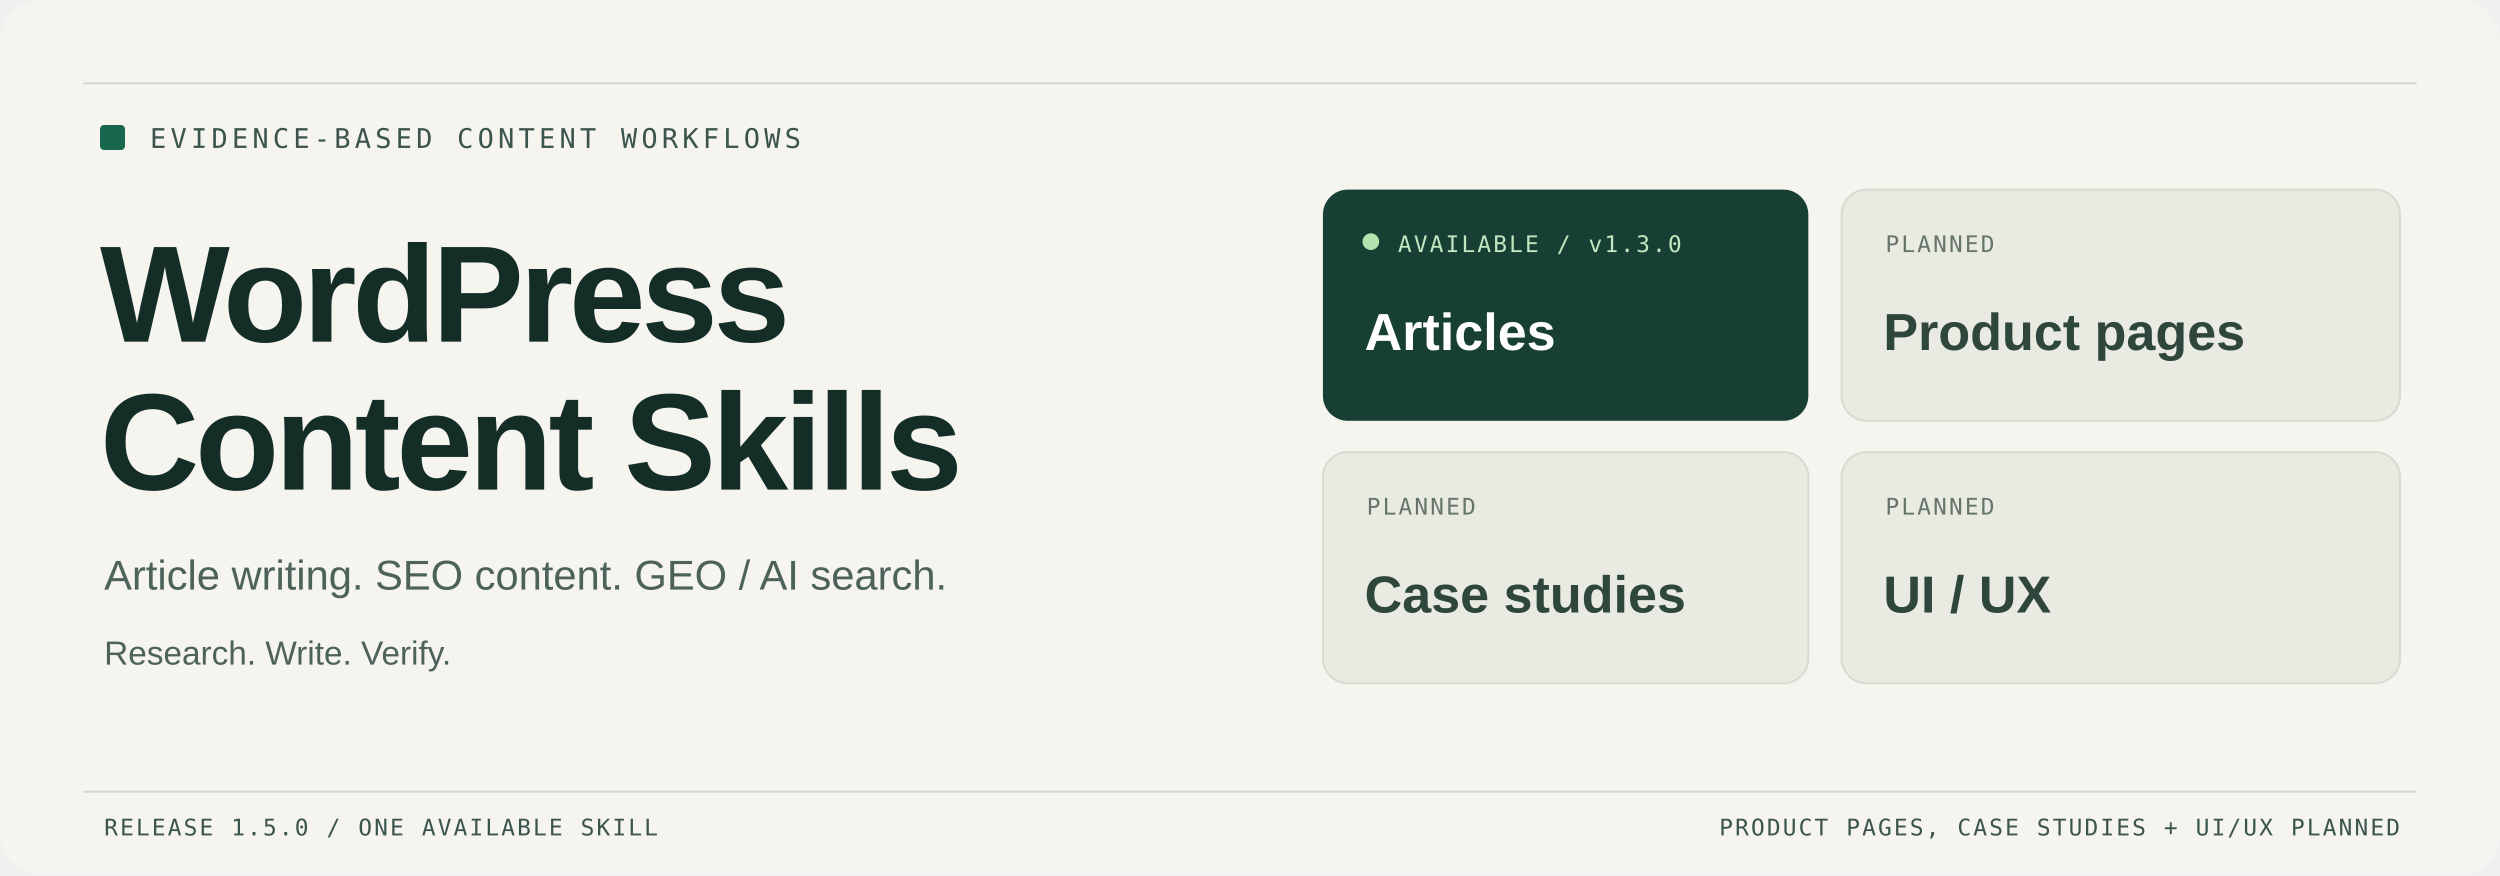
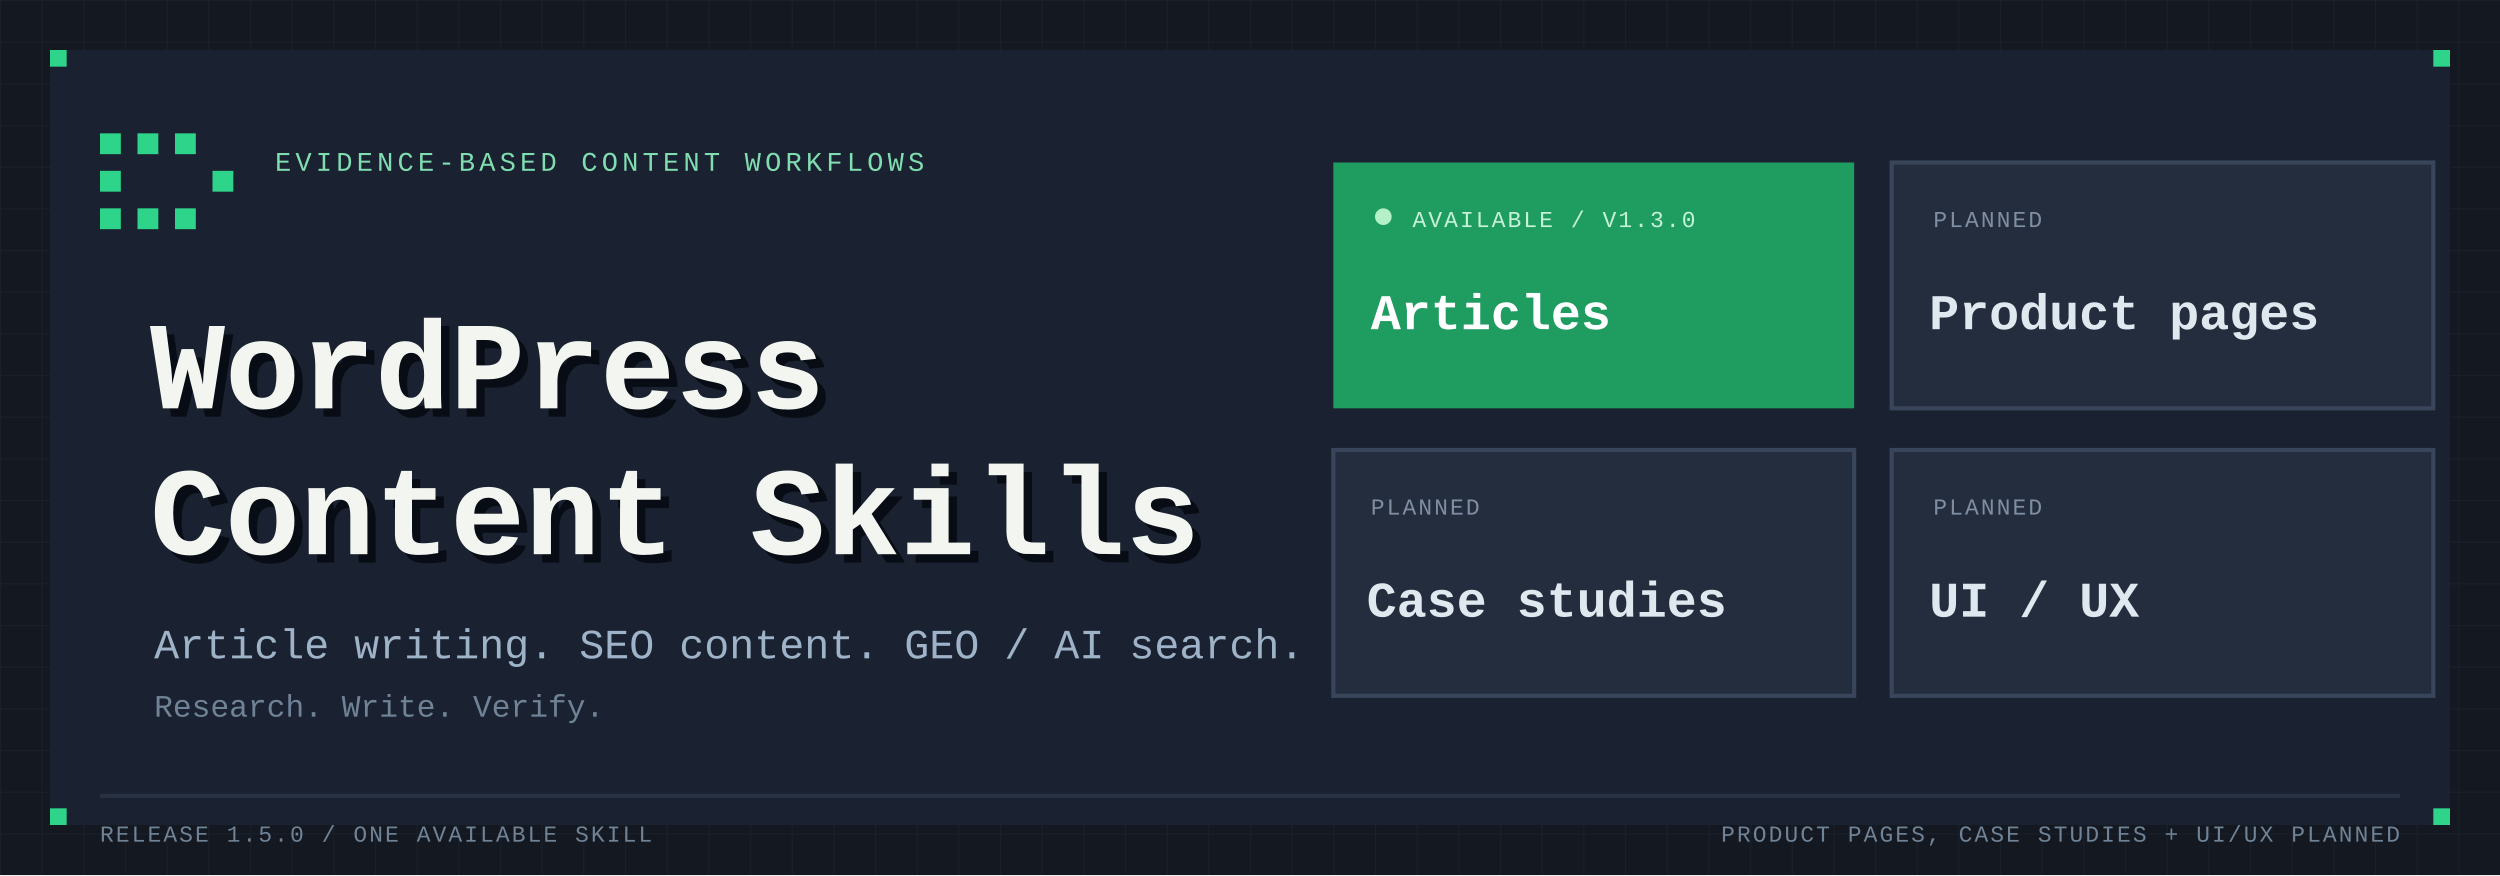
<svg xmlns="http://www.w3.org/2000/svg" width="1200" height="420" viewBox="0 0 1200 420" role="img" aria-labelledby="title description">
-   <rect width="1200" height="420" rx="20" fill="#f5f4ee" />
-   <path d="M40 40h1120M40 380h1120" stroke="#d7d9cf" />
-   <rect x="48" y="60" width="12" height="12" rx="2" fill="#17664e" />
-   <text x="72" y="71" fill="#3b544d" font-family="monospace" font-size="13" letter-spacing="2">EVIDENCE-BASED CONTENT WORKFLOWS</text>
-   <text x="48" y="164" fill="#142d27" font-family="Arial, sans-serif" font-size="66" font-weight="700" letter-spacing="-2">WordPress</text>
-   <text x="48" y="235" fill="#142d27" font-family="Arial, sans-serif" font-size="66" font-weight="700" letter-spacing="-2">Content Skills</text>
-   <text x="50" y="283" fill="#4c625a" font-family="Arial, sans-serif" font-size="20">Article writing. SEO content. GEO / AI search.</text>
-   <text x="50" y="319" fill="#4c625a" font-family="Arial, sans-serif" font-size="16">Research. Write. Verify.</text>
-   <rect x="635" y="91" width="233" height="111" rx="12" fill="#173f33" />
-   <circle cx="658" cy="116" r="4" fill="#b4e3b0" />
-   <text x="671" y="121" fill="#c0e8c0" font-family="monospace" font-size="11" letter-spacing="1">AVAILABLE / v1.3.0</text>
-   <text x="655" y="168" fill="#ffffff" font-family="Arial, sans-serif" font-size="25" font-weight="600">Articles</text>
-   <rect x="884" y="91" width="268" height="111" rx="12" fill="#e9ebe2" stroke="#d6dcd0" />
-   <text x="905" y="121" fill="#667569" font-family="monospace" font-size="11" letter-spacing="1">PLANNED</text>
-   <text x="904" y="168" fill="#2f463d" font-family="Arial, sans-serif" font-size="25" font-weight="600">Product pages</text>
-   <rect x="635" y="217" width="233" height="111" rx="12" fill="#e9ebe2" stroke="#d6dcd0" />
-   <text x="656" y="247" fill="#667569" font-family="monospace" font-size="11" letter-spacing="1">PLANNED</text>
-   <text x="655" y="294" fill="#2f463d" font-family="Arial, sans-serif" font-size="25" font-weight="600">Case studies</text>
-   <rect x="884" y="217" width="268" height="111" rx="12" fill="#e9ebe2" stroke="#d6dcd0" />
-   <text x="905" y="247" fill="#667569" font-family="monospace" font-size="11" letter-spacing="1">PLANNED</text>
-   <text x="904" y="294" fill="#2f463d" font-family="Arial, sans-serif" font-size="25" font-weight="600">UI / UX</text>
-   <text x="50" y="401" fill="#3b544d" font-family="monospace" font-size="11" letter-spacing="1">RELEASE 1.5.0 / ONE AVAILABLE SKILL</text>
-   <text x="1152" y="401" text-anchor="end" fill="#3b544d" font-family="monospace" font-size="11" letter-spacing="1">PRODUCT PAGES, CASE STUDIES + UI/UX PLANNED</text>
+   <rect width="1200" height="420" fill="#141821" />
+   <defs>
+     <pattern id="pixel-grid" width="20" height="20" patternUnits="userSpaceOnUse">
+       <path d="M20 0H0V20" fill="none" stroke="#1f2734" stroke-width="1" opacity="0.5" />
+     </pattern>
+   </defs>
+   <rect width="1200" height="420" fill="url(#pixel-grid)" />
+   <rect x="24" y="24" width="1152" height="372" fill="#1a2130" />
+   <g fill="#2dd48a">
+     <rect x="24" y="24" width="8" height="8" />
+     <rect x="1168" y="24" width="8" height="8" />
+     <rect x="24" y="388" width="8" height="8" />
+     <rect x="1168" y="388" width="8" height="8" />
+   </g>
+   <g fill="#2dd48a">
+     <rect x="48" y="64" width="10" height="10" />
+     <rect x="66" y="64" width="10" height="10" />
+     <rect x="84" y="64" width="10" height="10" />
+     <rect x="48" y="82" width="10" height="10" />
+     <rect x="102" y="82" width="10" height="10" />
+     <rect x="48" y="100" width="10" height="10" />
+     <rect x="66" y="100" width="10" height="10" />
+     <rect x="84" y="100" width="10" height="10" />
+   </g>
+   <text x="132" y="82" fill="#7fddb0" font-family="'Courier New', monospace" font-size="13" letter-spacing="2">EVIDENCE-BASED CONTENT WORKFLOWS</text>
+   <text x="76" y="200" fill="#080c14" font-family="'Courier New', monospace" font-size="60" font-weight="700">WordPress</text>
+   <text x="72" y="196" fill="#f2f5f0" font-family="'Courier New', monospace" font-size="60" font-weight="700">WordPress</text>
+   <text x="76" y="270" fill="#080c14" font-family="'Courier New', monospace" font-size="60" font-weight="700">Content Skills</text>
+   <text x="72" y="266" fill="#f2f5f0" font-family="'Courier New', monospace" font-size="60" font-weight="700">Content Skills</text>
+   <text x="74" y="316" fill="#9fb3c8" font-family="'Courier New', monospace" font-size="20">Article writing. SEO content. GEO / AI search.</text>
+   <text x="74" y="344" fill="#6f8296" font-family="'Courier New', monospace" font-size="15">Research. Write. Verify.</text>
+   <rect x="640" y="78" width="250" height="118" fill="#1f9d61" />
+   <circle cx="664" cy="104" r="4" fill="#b4f0c8" />
+   <text x="678" y="109" fill="#c6f2d8" font-family="'Courier New', monospace" font-size="11" letter-spacing="1">AVAILABLE / V1.3.0</text>
+   <text x="658" y="158" fill="#ffffff" font-family="'Courier New', monospace" font-size="24" font-weight="600">Articles</text>
+   <rect x="908" y="78" width="260" height="118" fill="#242d3d" stroke="#39455a" stroke-width="2" />
+   <text x="928" y="109" fill="#7f8ea3" font-family="'Courier New', monospace" font-size="11" letter-spacing="1">PLANNED</text>
+   <text x="926" y="158" fill="#dfe7ef" font-family="'Courier New', monospace" font-size="24" font-weight="600">Product pages</text>
+   <rect x="640" y="216" width="250" height="118" fill="#242d3d" stroke="#39455a" stroke-width="2" />
+   <text x="658" y="247" fill="#7f8ea3" font-family="'Courier New', monospace" font-size="11" letter-spacing="1">PLANNED</text>
+   <text x="656" y="296" fill="#dfe7ef" font-family="'Courier New', monospace" font-size="24" font-weight="600">Case studies</text>
+   <rect x="908" y="216" width="260" height="118" fill="#242d3d" stroke="#39455a" stroke-width="2" />
+   <text x="928" y="247" fill="#7f8ea3" font-family="'Courier New', monospace" font-size="11" letter-spacing="1">PLANNED</text>
+   <text x="926" y="296" fill="#dfe7ef" font-family="'Courier New', monospace" font-size="24" font-weight="600">UI / UX</text>
+   <line x1="48" y1="382" x2="1152" y2="382" stroke="#273142" stroke-width="2" />
+   <text x="48" y="404" fill="#6f8296" font-family="'Courier New', monospace" font-size="11" letter-spacing="1">RELEASE 1.5.0 / ONE AVAILABLE SKILL</text>
+   <text x="1152" y="404" text-anchor="end" fill="#6f8296" font-family="'Courier New', monospace" font-size="11" letter-spacing="1">PRODUCT PAGES, CASE STUDIES + UI/UX PLANNED</text>
</svg>
